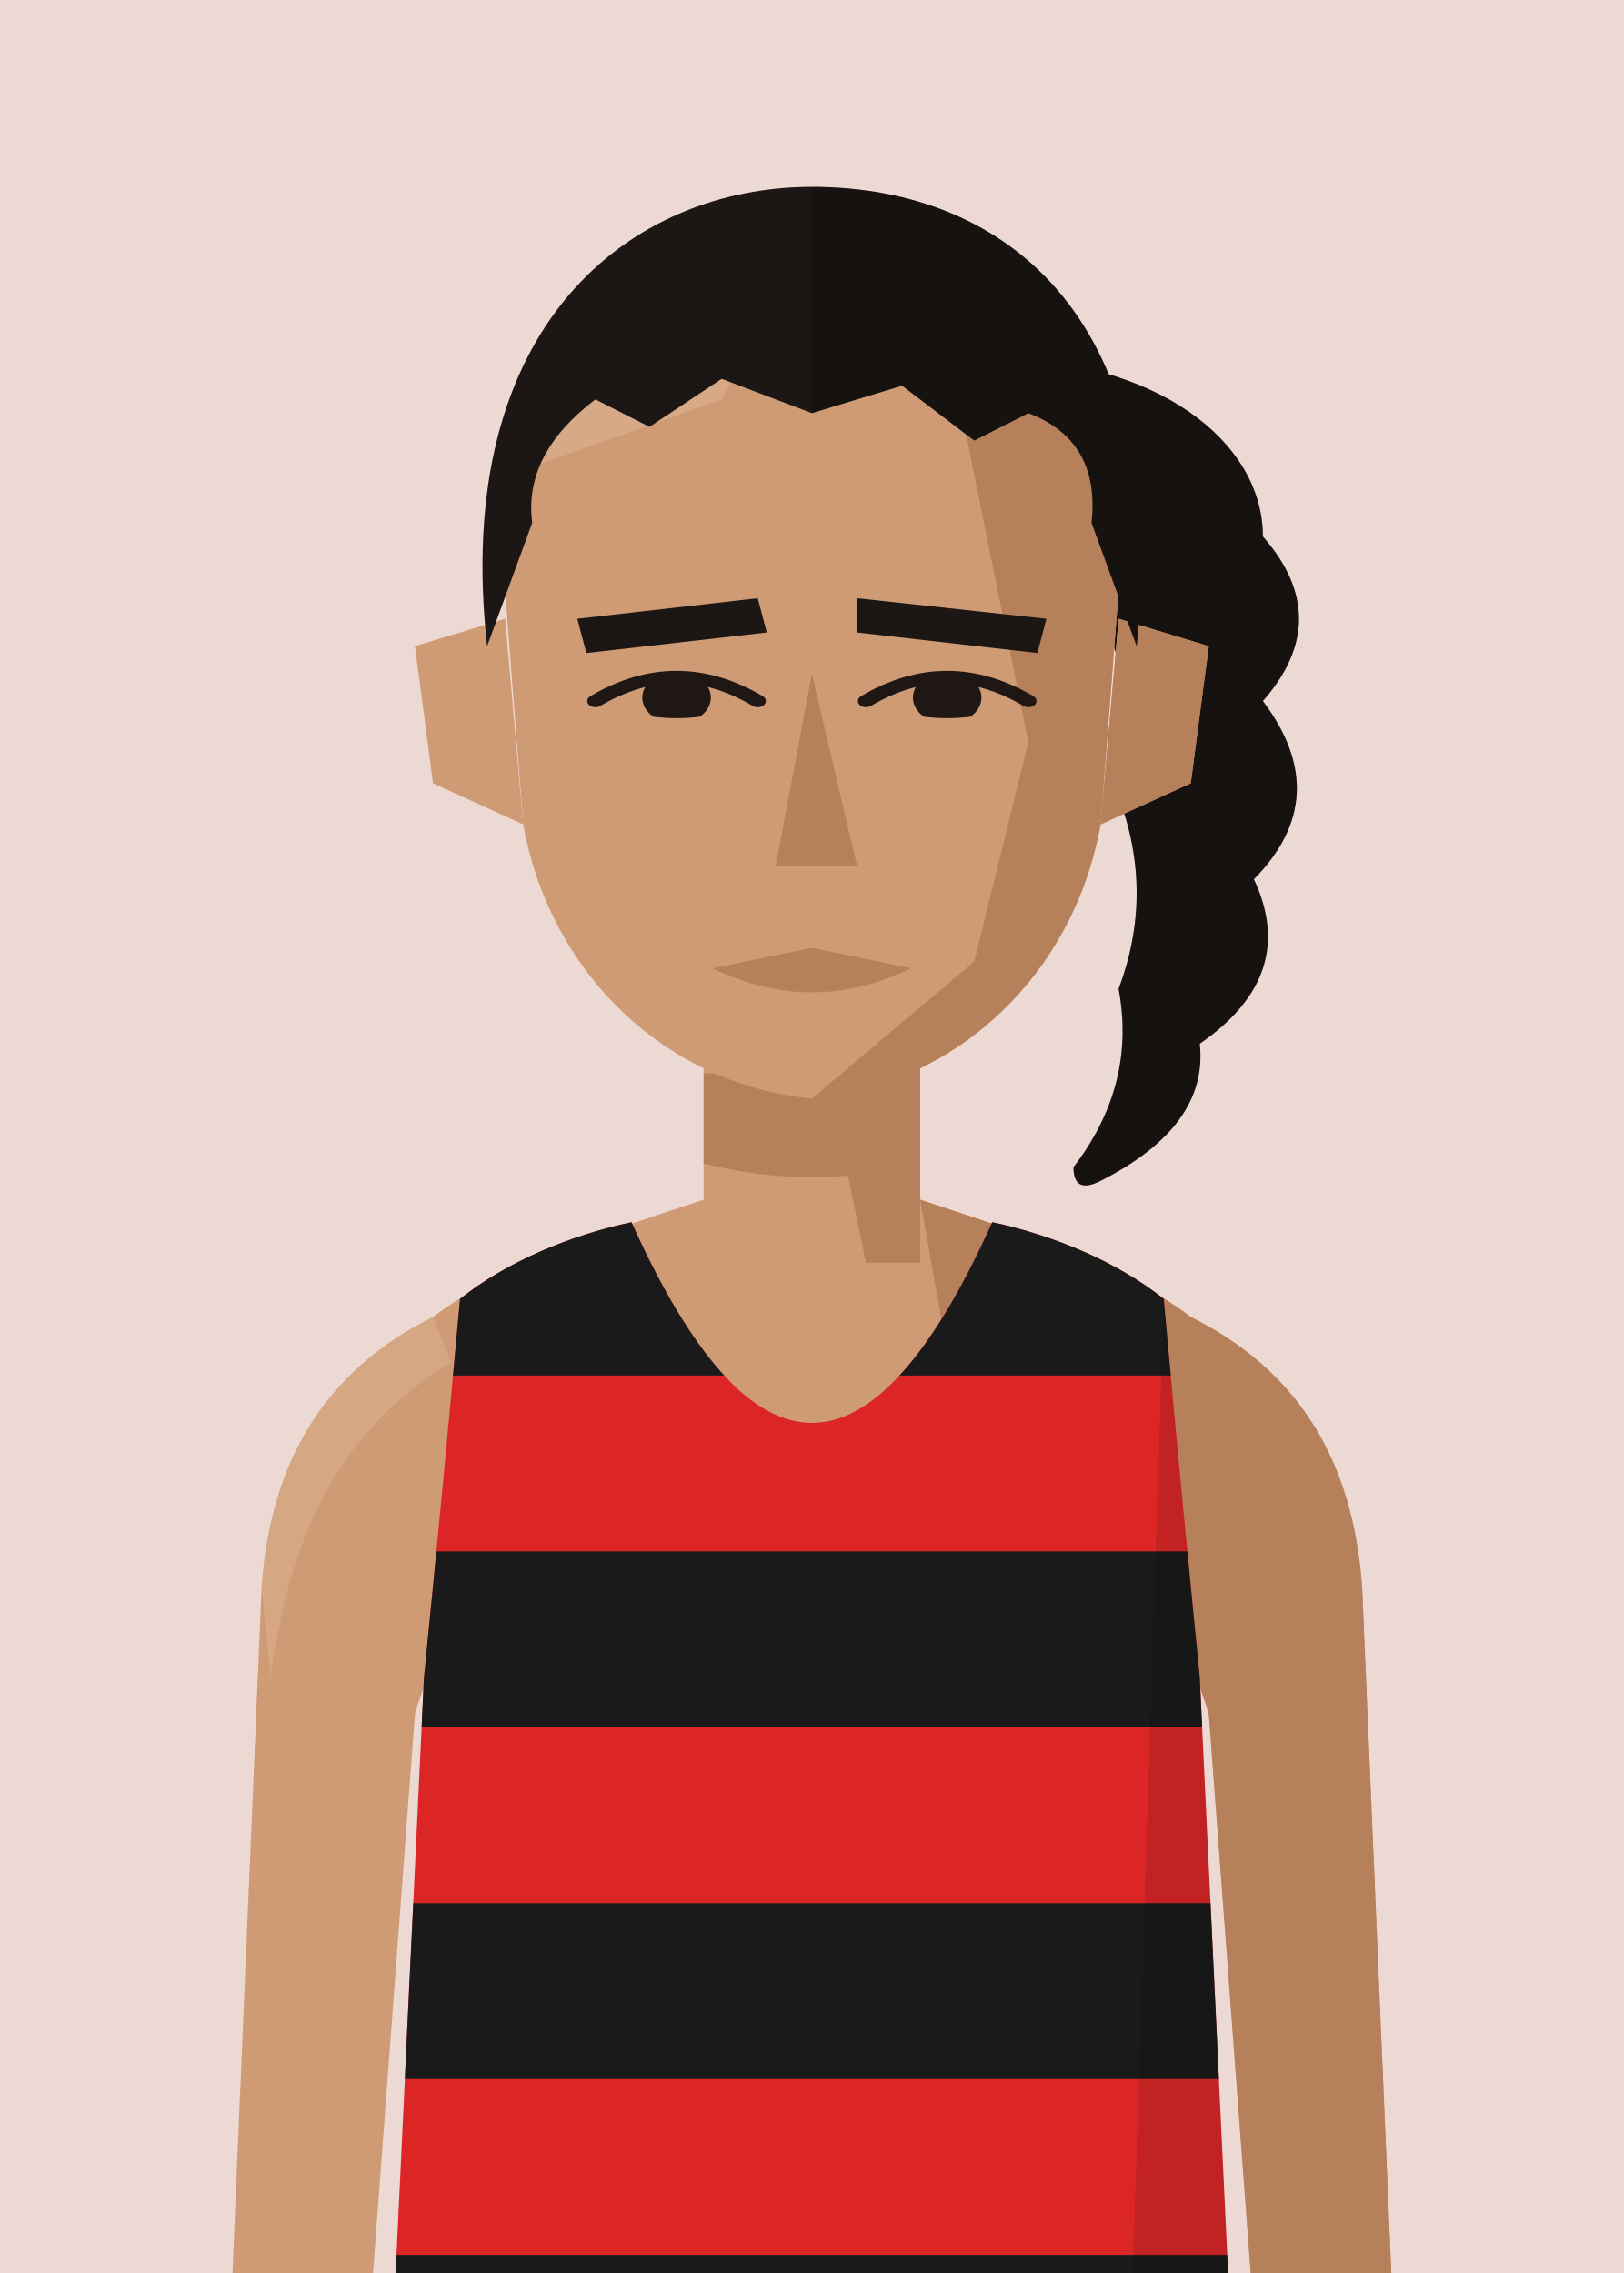
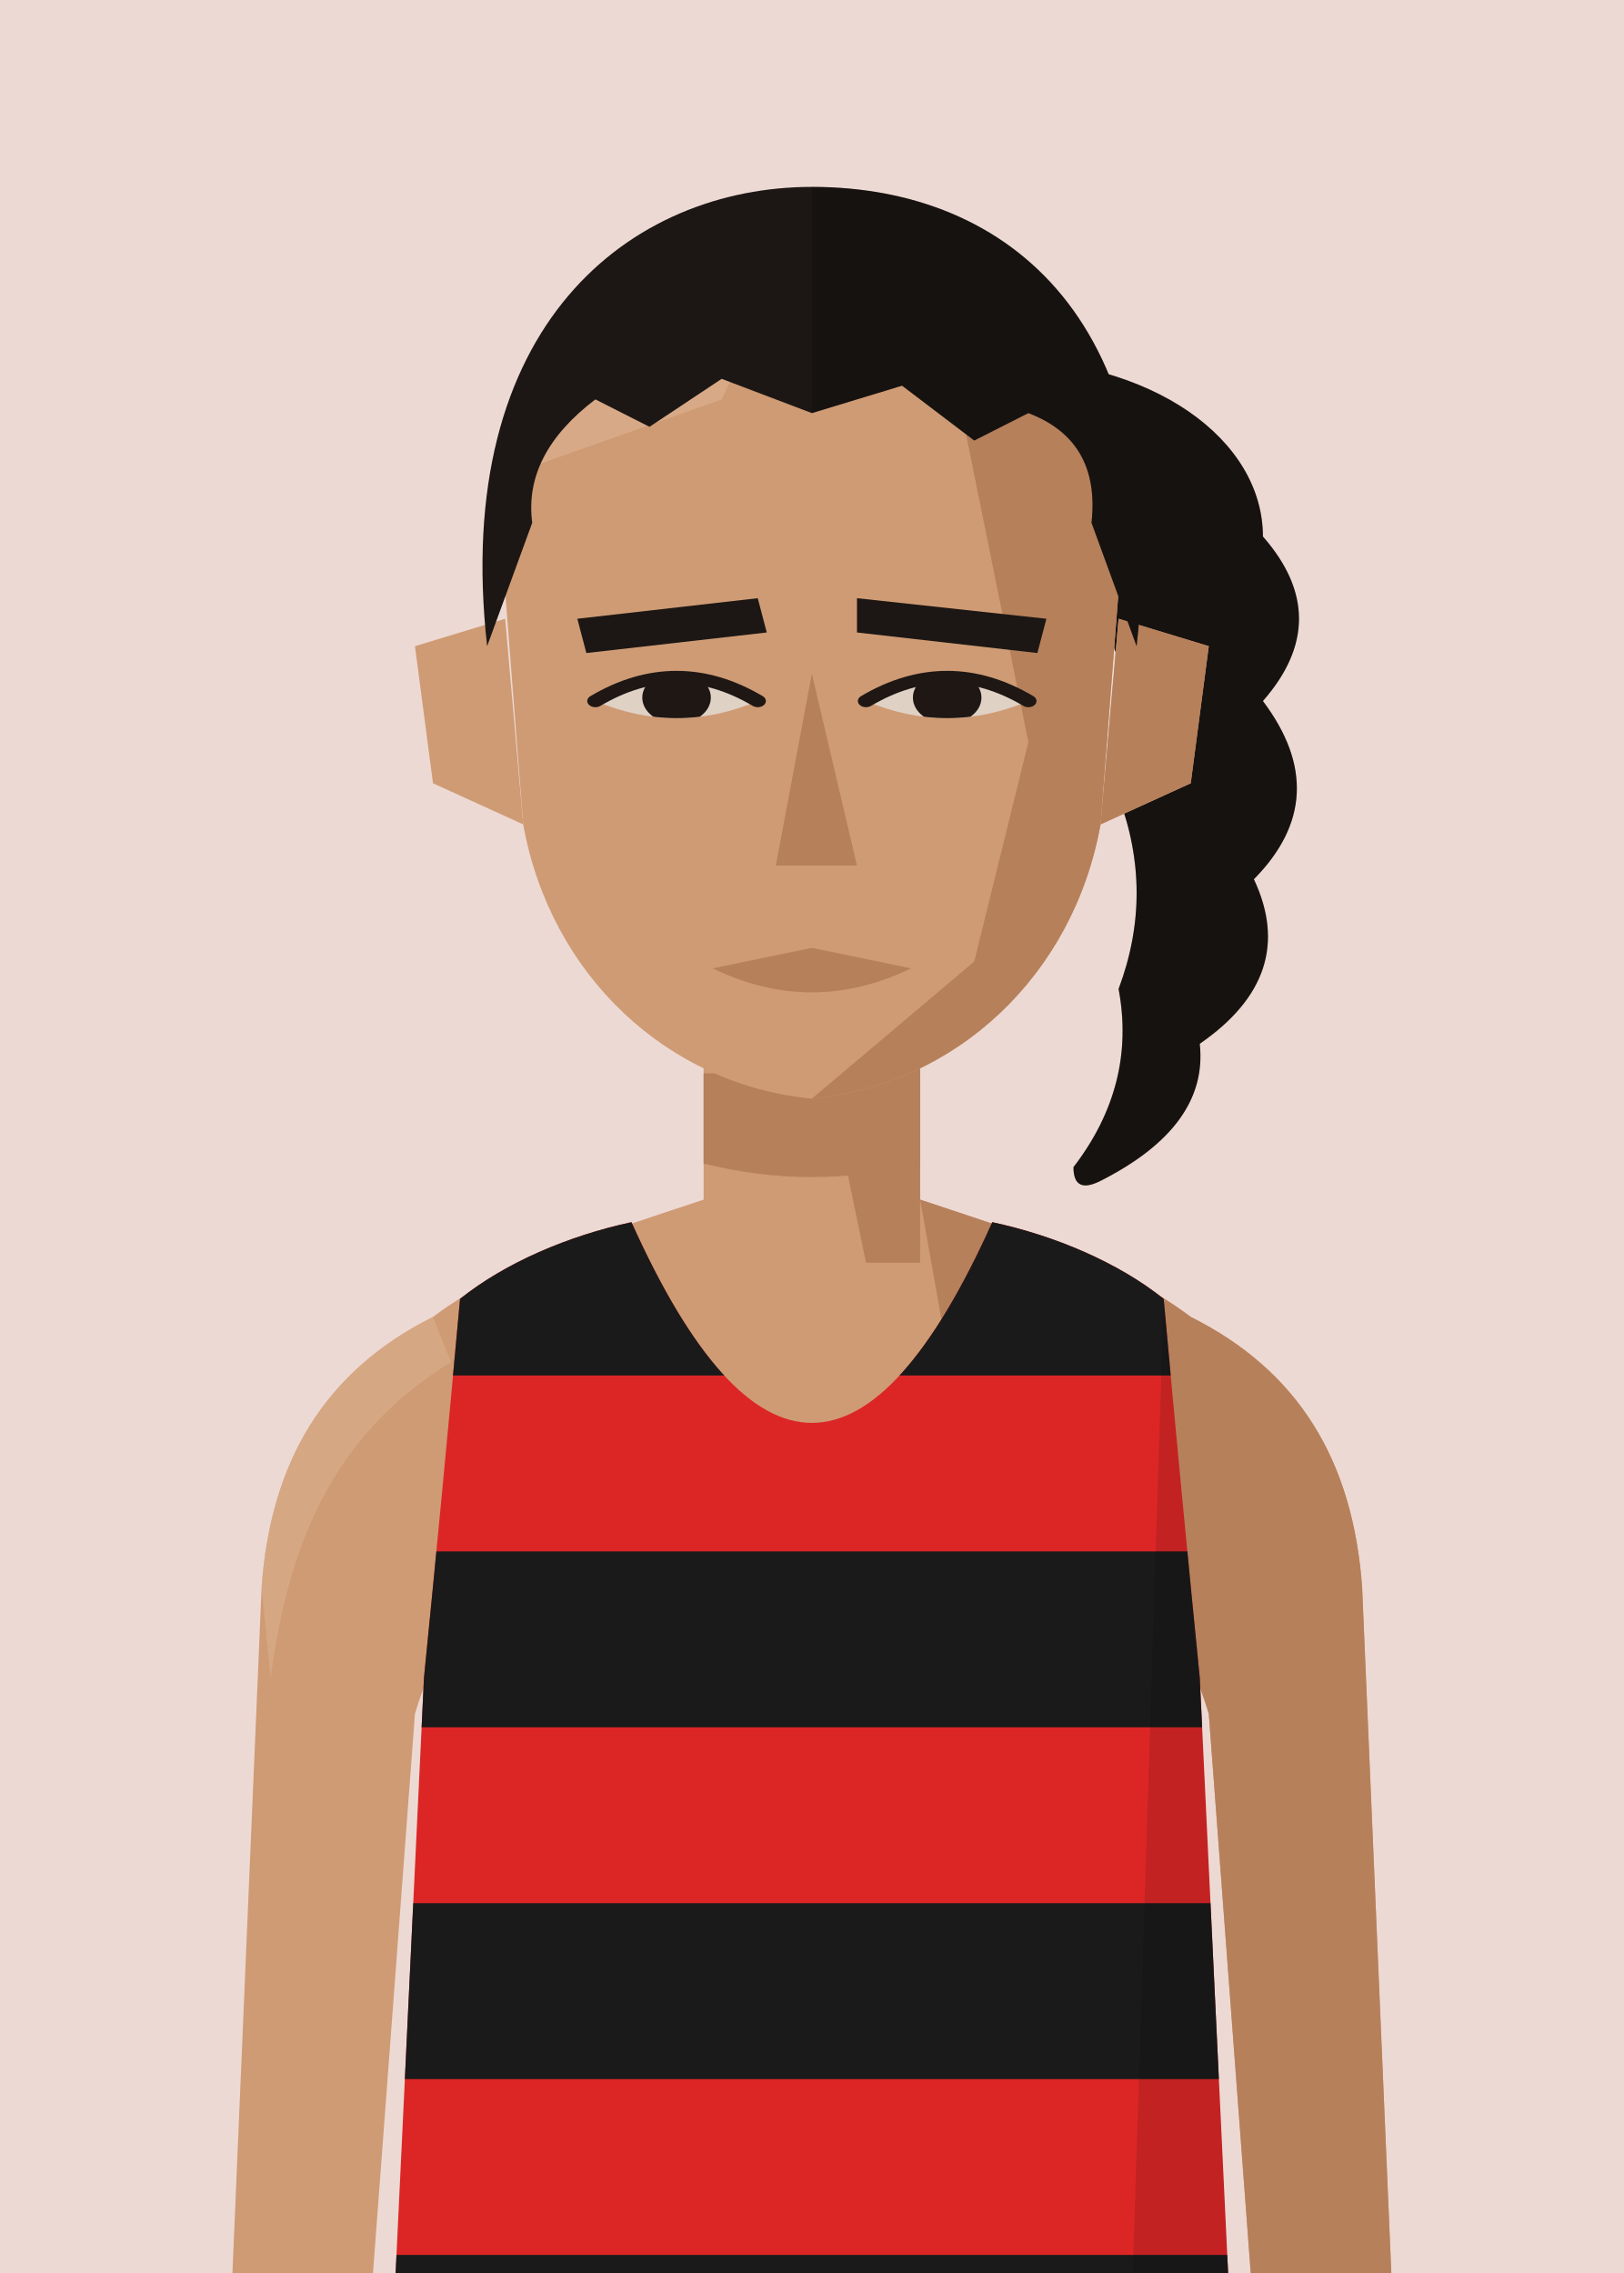
<svg xmlns="http://www.w3.org/2000/svg" viewBox="10 20 180 252">
  <defs>
    <clipPath id="vf">
      <path d="M53,330 L57,246 Q59,226 61,204 C66,200 73,197 80,195.5 Q100,240 120,195.5 C127,197 134,200 139,204 Q141,226 143,246 L147,330 Z" />
    </clipPath>
    <clipPath id="hf">
      <path d="M66,96 C64,58 80,40 100,40 C120,40 136,58 134,96 L132,130 C129,152 116,168 100,170 C84,168 71,152 68,130 Z" />
    </clipPath>
    <clipPath id="rf">
      <rect x="100" y="0" width="100" height="300" />
    </clipPath>
    <clipPath id="ef">
      <path d="M76,112 Q85,105 94,112 Q85,117 76,112 Z" />
      <path d="M106,112 Q115,105 124,112 Q115,117 106,112 Z" />
    </clipPath>
    <clipPath id="cf">
      <rect x="0" y="92" width="200" height="300" />
    </clipPath>
  </defs>
  <rect width="200" height="280" fill="#EDD9D3" />
  <g transform="translate(0,-40)">
    <g transform="translate(0,83) scale(1,0.76) translate(0,-40)" fill="#1C1714">
      <path d="M120,62 C138,62 150,74 150,88 Q158,100 150,112 Q158,126 149,138 Q154,152 143,162 Q144,174 132,182 Q129,184 129,180 Q136,168 134,154 Q138,140 134,126 Q137,112 132,100 Q130,84 120,72 Z" />
      <g clip-path="url(#rf)" fill="#000" opacity=".22">
        <path d="M120,62 C138,62 150,74 150,88 Q158,100 150,112 Q158,126 149,138 Q154,152 143,162 Q144,174 132,182 Q129,184 129,180 Q136,168 134,154 Q138,140 134,126 Q137,112 132,100 Q130,84 120,72 Z" />
      </g>
    </g>
    <rect x="88" y="171" width="24" height="37" fill="#CF9B74" />
    <path d="M88,193 C76,197 66,200 58,206 C46,212 40,222 39,236 L35,330 L50,330 L56,250 Q59,240 64,238 L136,238 Q141,240 144,250 L150,330 L165,330 L161,236 C160,222 154,212 142,206 C134,200 124,197 112,193" fill="#CF9B74" />
    <g fill="#B6805B">
      <path d="M112,193 C124,197 134,200 142,206 C154,212 160,222 161,236 L165,330 L150,330 L144,250 Q141,240 136,238 L120,238 Z" />
      <path d="M58,206 C46,212 40,222 39,236 L40,246 C42,231 47,219 60,211 Z" fill="#DBAF8E" opacity=".6" />
      <polygon points="100,171 112,171 112,200 106,200" />
      <path d="M88,179 L112,179 L112,189 Q100,192 88,189 Z" />
    </g>
    <g transform="translate(0,83) scale(1,0.76) translate(0,-40)">
      <g fill="#CF9B74">
        <path d="M66,100 L56,104 L58,124 L68,130 Z" />
        <path d="M134,100 L144,104 L142,124 L132,130 Z" />
        <path d="M66,96 C64,58 80,40 100,40 C120,40 136,58 134,96 L132,130 C129,152 116,168 100,170 C84,168 71,152 68,130 Z" />
      </g>
      <path d="M134,100 L144,104 L142,124 L132,130 Z" fill="#B6805B" />
      <g clip-path="url(#hf)">
        <polygon points="112,40 140,40 140,180 100,180 100,170 118,150 124,118 120,92" fill="#B6805B" />
        <polygon points="60,40 100,40 90,68 60,82" fill="#DBAF8E" opacity=".7" />
      </g>
      <g fill="#1C1714">
        <polygon points="74,100 94,97 95,102 75,105" />
        <polygon points="105,97 126,100 125,105 105,102" />
      </g>
+       <g fill="#E0D1C5">
+         <path d="M76,112 Q85,105 94,112 Q85,117 76,112 Z" />
+         <path d="M106,112 Q115,105 124,112 Q115,117 106,112 Z" />
+       </g>
      <g clip-path="url(#ef)" fill="#1E1714">
        <circle cx="85" cy="111.5" r="3.8" />
        <circle cx="115" cy="111.5" r="3.8" />
      </g>
      <g fill="none" stroke="#1E1714" stroke-width="1.8" stroke-linecap="round">
        <path d="M76,112 Q85,105 94,112" />
        <path d="M106,112 Q115,105 124,112" />
      </g>
      <polygon points="100,108 105,136 96,136" fill="#B6805B" />
      <path d="M89,151 L100,148 L111,151 Q100,158 89,151 Z" fill="#B6805B" />
      <g fill="#1C1714">
        <path d="M64,104 C60,57 80,37 100,37 C122,37 140,57 136,104 L131,86 Q132,74 124,70 L118,74 L110,66 L100,70 L90,65 L82,72 L76,68 Q68,76 69,86 Z" />
        <g clip-path="url(#rf)" fill="#000" opacity=".22">
          <path d="M64,104 C60,57 80,37 100,37 C122,37 140,57 136,104 L131,86 Q132,74 124,70 L118,74 L110,66 L100,70 L90,65 L82,72 L76,68 Q68,76 69,86 Z" />
        </g>
      </g>
    </g>
    <g clip-path="url(#vf)">
      <path d="M53,330 L57,246 Q59,226 61,204 C66,200 73,197 80,195.5 Q100,240 120,195.5 C127,197 134,200 139,204 Q141,226 143,246 L147,330 Z" fill="#dc2626" />
      <g transform="matrix(6.2857 0 0 6.5 37.14 193)">
        <rect x="0" y="0" width="20" height="3" fill="#1a1a1a" />
        <rect x="0" y="6" width="20" height="3" fill="#1a1a1a" />
        <rect x="0" y="12" width="20" height="3" fill="#1a1a1a" />
        <rect x="0" y="18" width="20" height="3" fill="#1a1a1a" />
      </g>
      <path d="M139,204 Q141,226 143,246 L147,330 L135,330 Z" fill="#000" opacity="0.12" />
    </g>
  </g>
</svg>
